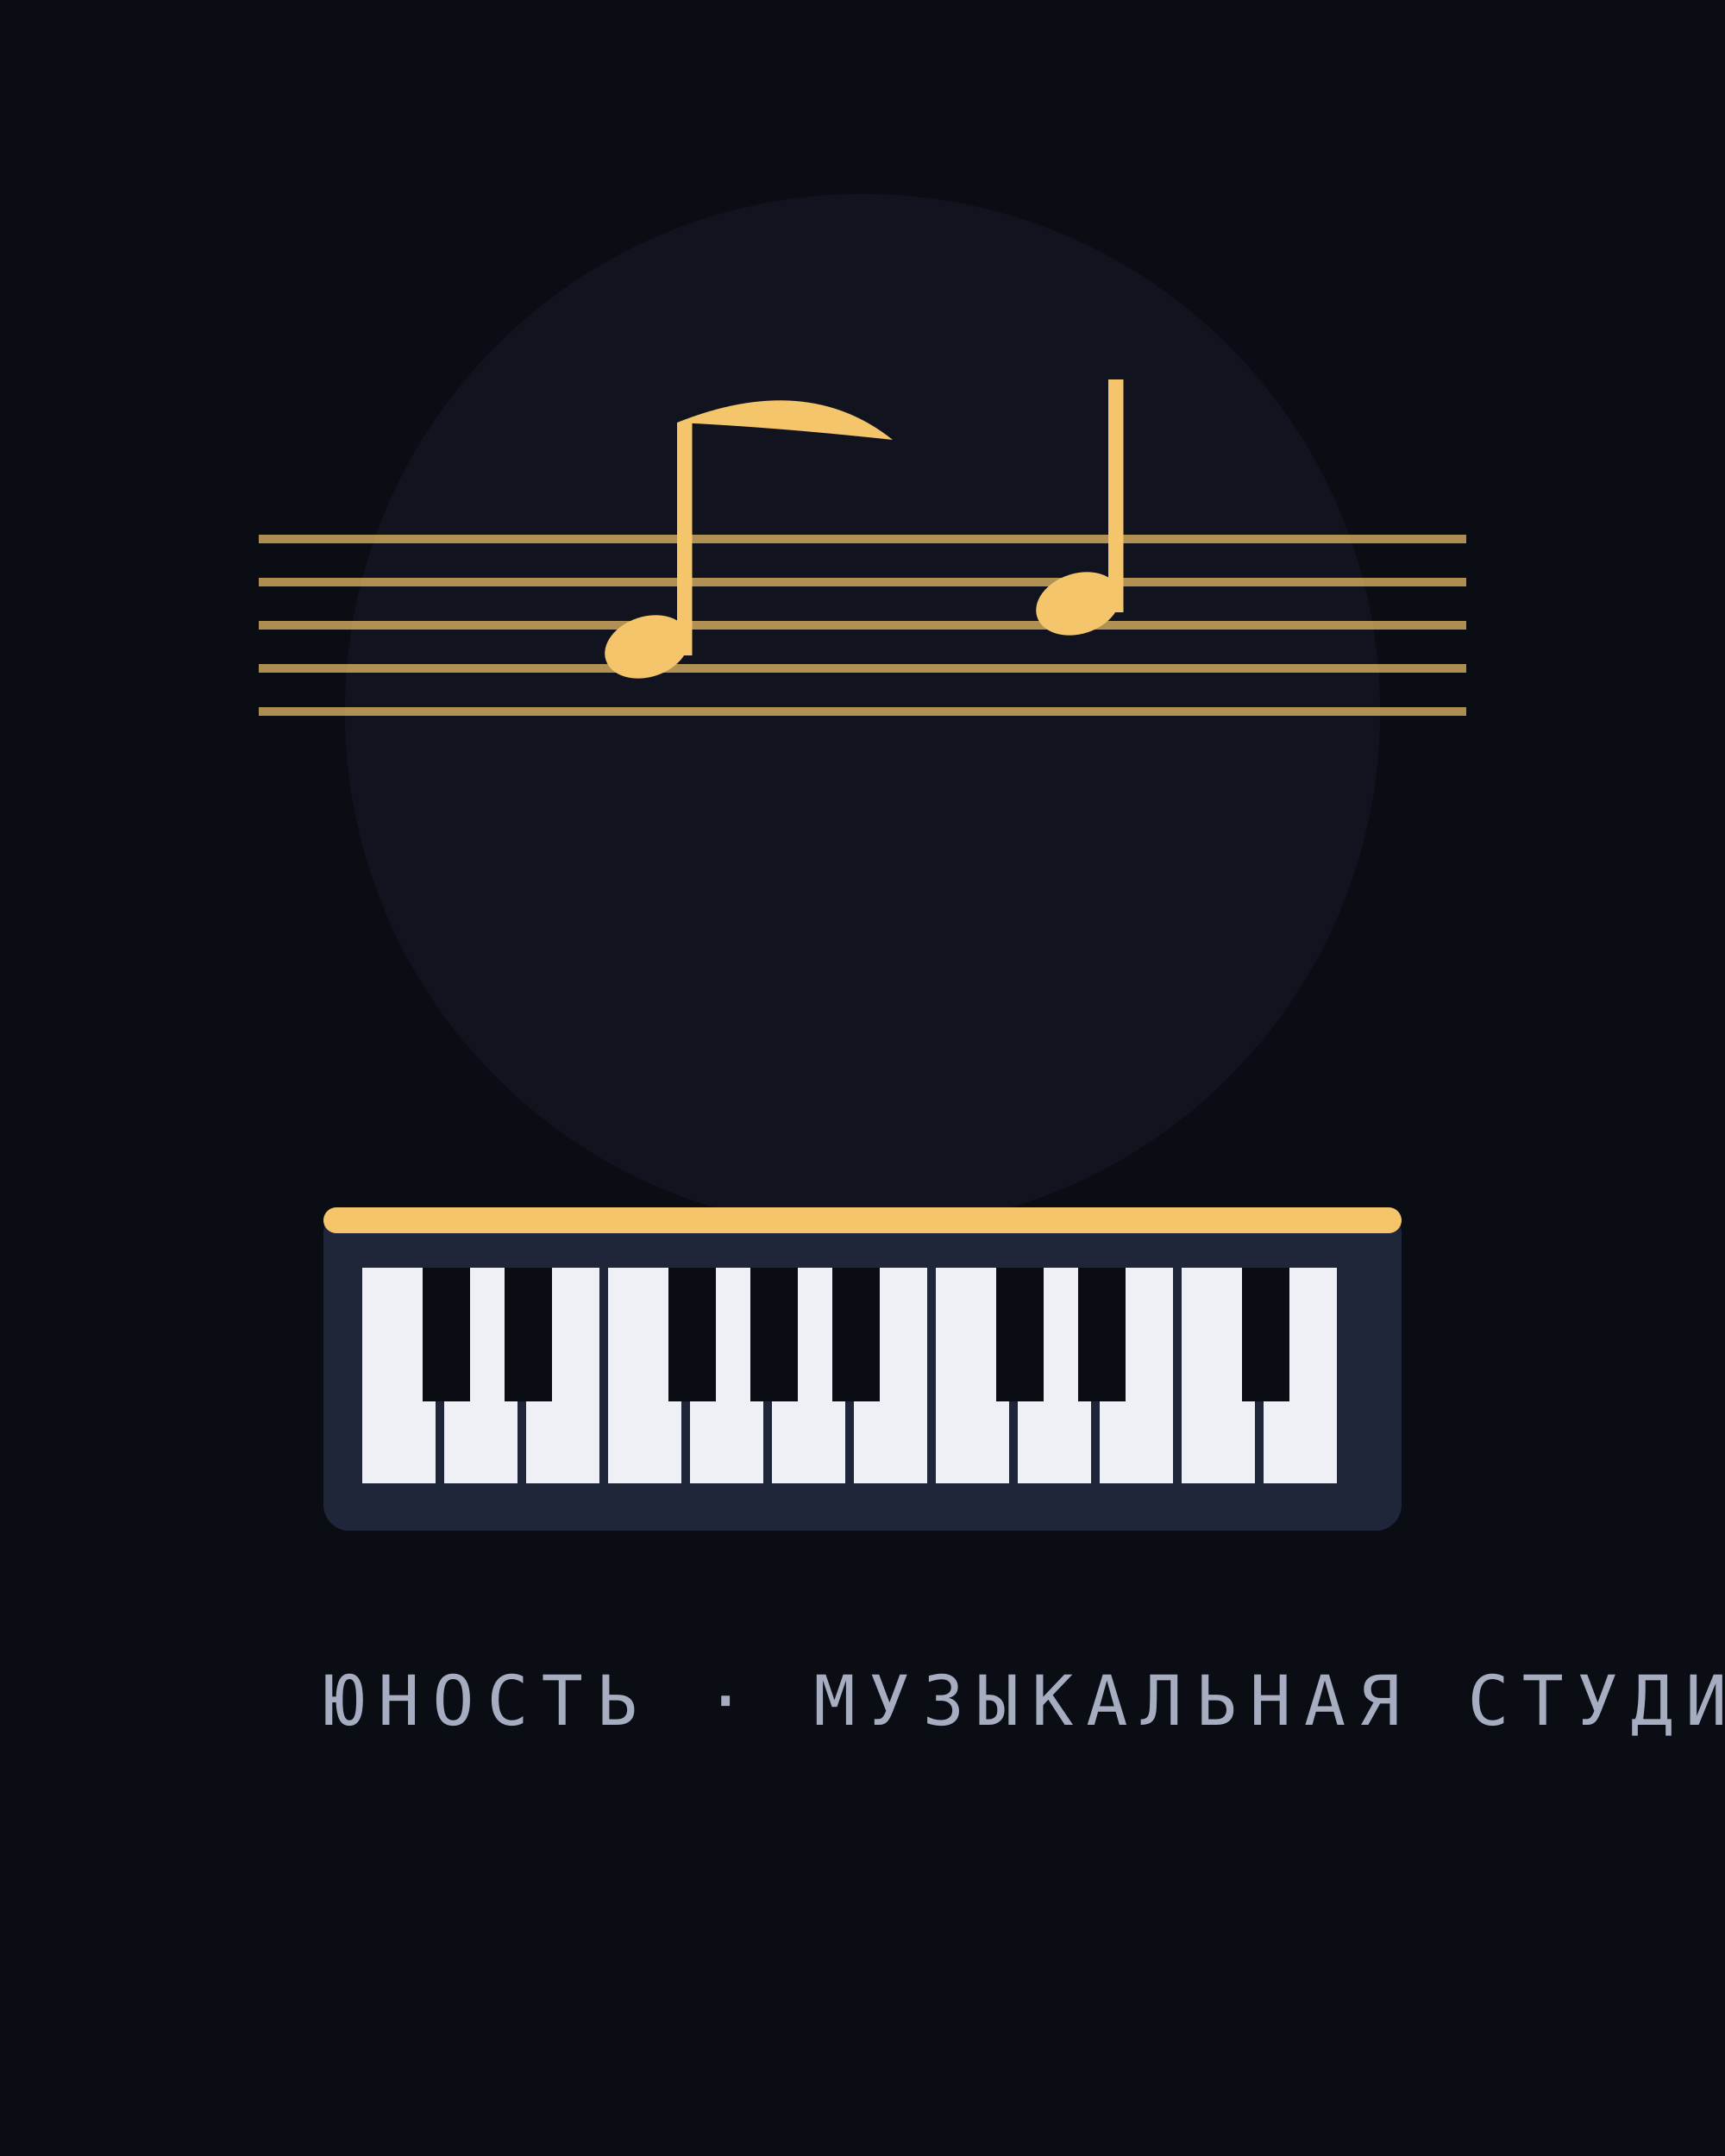
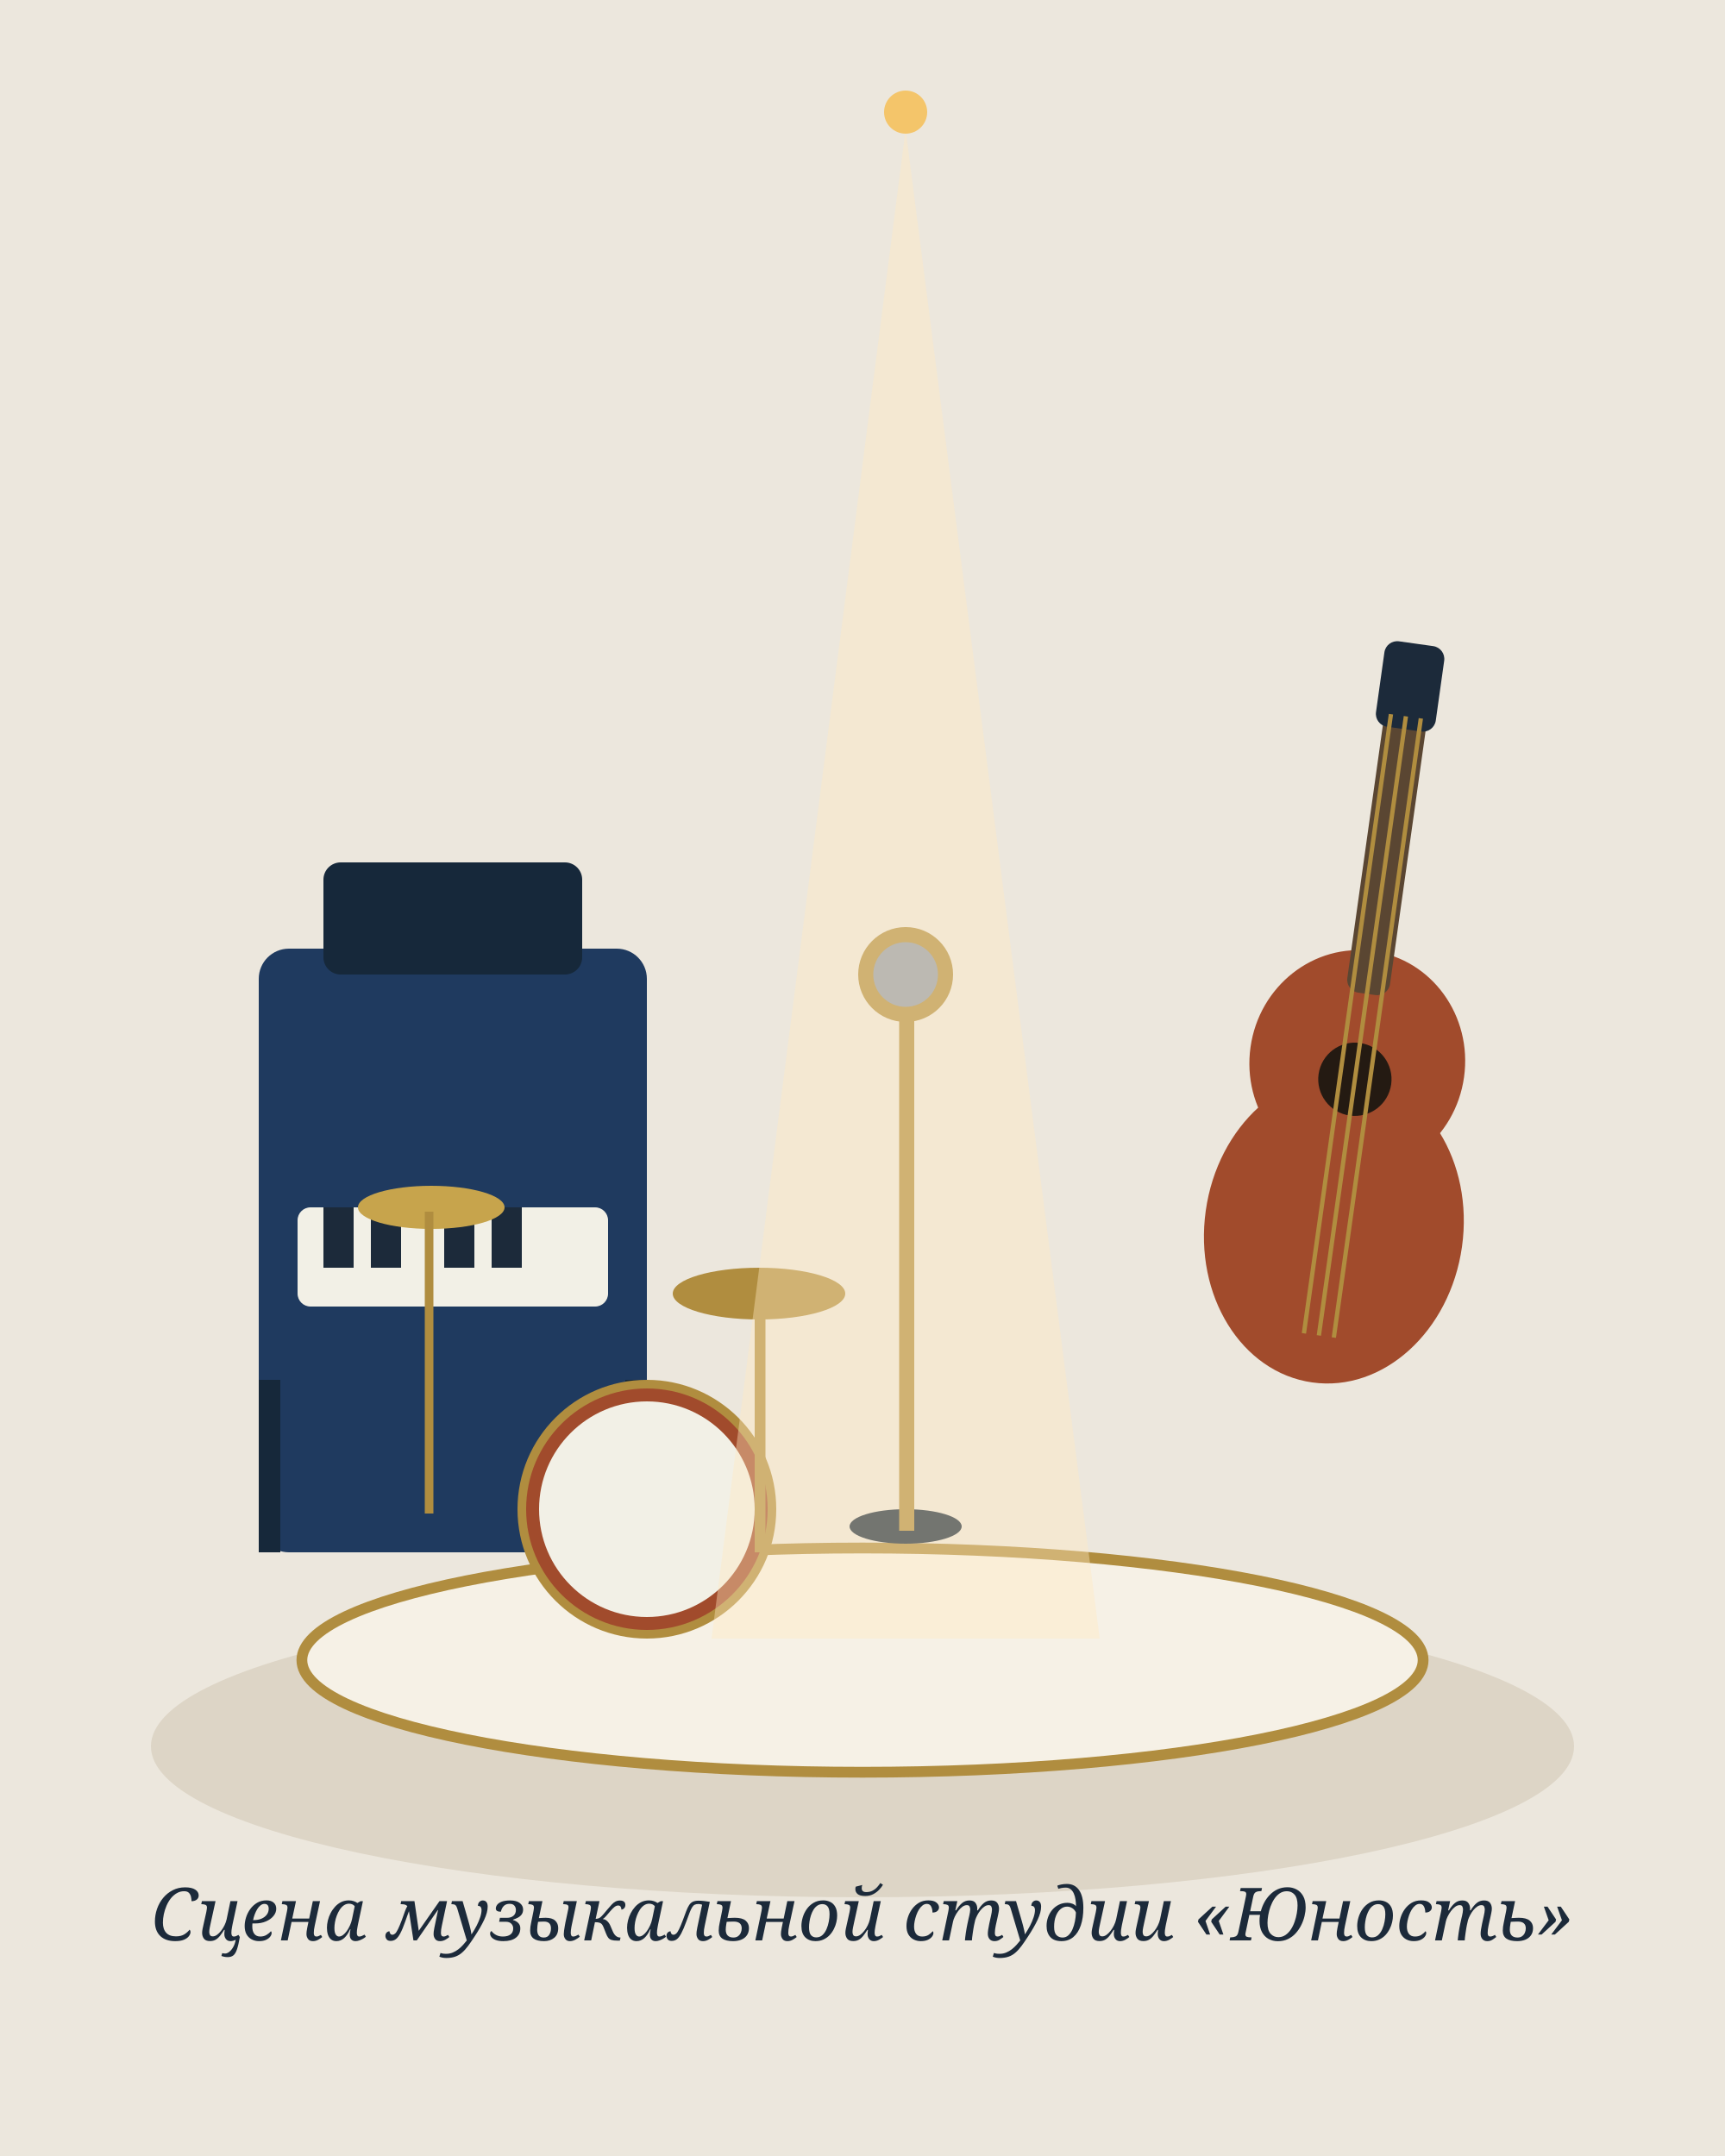
<svg xmlns="http://www.w3.org/2000/svg" viewBox="0 0 800 1000" width="800" height="1000">
-   <rect width="800" height="1000" fill="#0b0d14" />
-   <circle cx="400" cy="330" r="240" fill="#11141f" />
-   <g stroke="#f4c56a" stroke-width="4" opacity="0.7">
-     <path d="M120 250h560M120 270h560M120 290h560M120 310h560M120 330h560" />
+   <rect width="800" height="1000" fill="#ece7dd" />
+   <ellipse cx="400" cy="810" rx="330" ry="70" fill="#ddd5c6" />
+   <ellipse cx="400" cy="770" rx="260" ry="52" fill="#f6f1e6" />
+   <ellipse cx="400" cy="770" rx="260" ry="52" fill="none" stroke="#b08d3f" stroke-width="5" />
+   <g>
+     <rect x="120" y="440" width="180" height="280" rx="14" fill="#1f3a5f" />
+     <rect x="150" y="400" width="120" height="52" rx="8" fill="#16283a" />
+     <rect x="138" y="560" width="144" height="46" rx="6" fill="#f2f0e6" />
+     <g fill="#1c2a3a">
+       <rect x="150" y="560" width="14" height="28" />
+       <rect x="172" y="560" width="14" height="28" />
+       <rect x="206" y="560" width="14" height="28" />
+       <rect x="228" y="560" width="14" height="28" />
+     </g>
+     <rect x="120" y="640" width="10" height="80" fill="#16283a" />
+     <rect x="290" y="640" width="10" height="80" fill="#16283a" />
  </g>
-   <g fill="#f4c56a">
-     <ellipse cx="300" cy="300" rx="20" ry="14" transform="rotate(-18 300 300)" />
-     <rect x="314" y="196" width="7" height="108" />
-     <ellipse cx="500" cy="280" rx="20" ry="14" transform="rotate(-18 500 280)" />
-     <rect x="514" y="176" width="7" height="108" />
-     <path d="M314 196 q60 -24 100 8 q-56 -6 -100 -8" />
+   <g>
+     <ellipse cx="420" cy="708" rx="26" ry="8" fill="#16283a" />
+     <rect x="417" y="470" width="7" height="240" fill="#b08d3f" />
+     <circle cx="420" cy="452" r="22" fill="#b08d3f" />
+     <circle cx="420" cy="452" r="15" fill="#8f9aa8" />
  </g>
-   <rect x="150" y="560" width="500" height="150" rx="12" fill="#20263a" />
-   <g fill="#eef0f6">
-     <rect x="168" y="588" width="34" height="100" />
-     <rect x="206" y="588" width="34" height="100" />
-     <rect x="244" y="588" width="34" height="100" />
-     <rect x="282" y="588" width="34" height="100" />
-     <rect x="320" y="588" width="34" height="100" />
-     <rect x="358" y="588" width="34" height="100" />
-     <rect x="396" y="588" width="34" height="100" />
-     <rect x="434" y="588" width="34" height="100" />
-     <rect x="472" y="588" width="34" height="100" />
-     <rect x="510" y="588" width="34" height="100" />
-     <rect x="548" y="588" width="34" height="100" />
-     <rect x="586" y="588" width="34" height="100" />
+   <g transform="rotate(8 620 560)">
+     <ellipse cx="620" cy="570" rx="60" ry="72" fill="#a14b2c" />
+     <ellipse cx="620" cy="492" rx="50" ry="52" fill="#a14b2c" />
+     <circle cx="620" cy="500" r="17" fill="#241a12" />
+     <rect x="610" y="330" width="20" height="130" rx="6" fill="#5a4632" />
+     <rect x="606" y="296" width="28" height="40" rx="6" fill="#1c2a3a" />
+     <g stroke="#b08d3f" stroke-width="2">
+       <path d="M613 330v290M620 330v290M627 330v290" />
+     </g>
  </g>
-   <g fill="#0b0d14">
-     <rect x="196" y="588" width="22" height="62" />
-     <rect x="234" y="588" width="22" height="62" />
-     <rect x="310" y="588" width="22" height="62" />
-     <rect x="348" y="588" width="22" height="62" />
-     <rect x="386" y="588" width="22" height="62" />
-     <rect x="462" y="588" width="22" height="62" />
-     <rect x="500" y="588" width="22" height="62" />
-     <rect x="576" y="588" width="22" height="62" />
+   <g>
+     <circle cx="300" cy="700" r="58" fill="#a14b2c" />
+     <circle cx="300" cy="700" r="58" fill="none" stroke="#b08d3f" stroke-width="4" />
+     <circle cx="300" cy="700" r="50" fill="#f2f0e6" />
+     <ellipse cx="352" cy="600" rx="40" ry="12" fill="#b08d3f" />
+     <rect x="350" y="600" width="5" height="120" fill="#b08d3f" />
+     <ellipse cx="200" cy="560" rx="34" ry="10" fill="#c7a44c" />
+     <rect x="197" y="562" width="4" height="140" fill="#b08d3f" />
  </g>
-   <rect x="150" y="560" width="500" height="12" rx="6" fill="#f4c56a" />
-   <text x="150" y="800" font-family="monospace" font-size="32" letter-spacing="6" fill="#a7adc0">ЮНОСТЬ · МУЗЫКАЛЬНАЯ СТУДИЯ</text>
+   <path d="M420 60 L330 760 L510 760 Z" fill="#ffe9c0" opacity="0.4" />
+   <circle cx="420" cy="52" r="10" fill="#f4c56a" />
+   <text x="400" y="900" text-anchor="middle" font-family="Georgia, serif" font-size="34" font-style="italic" fill="#1c2a3a">Сцена музыкальной студии «Юность»</text>
</svg>
